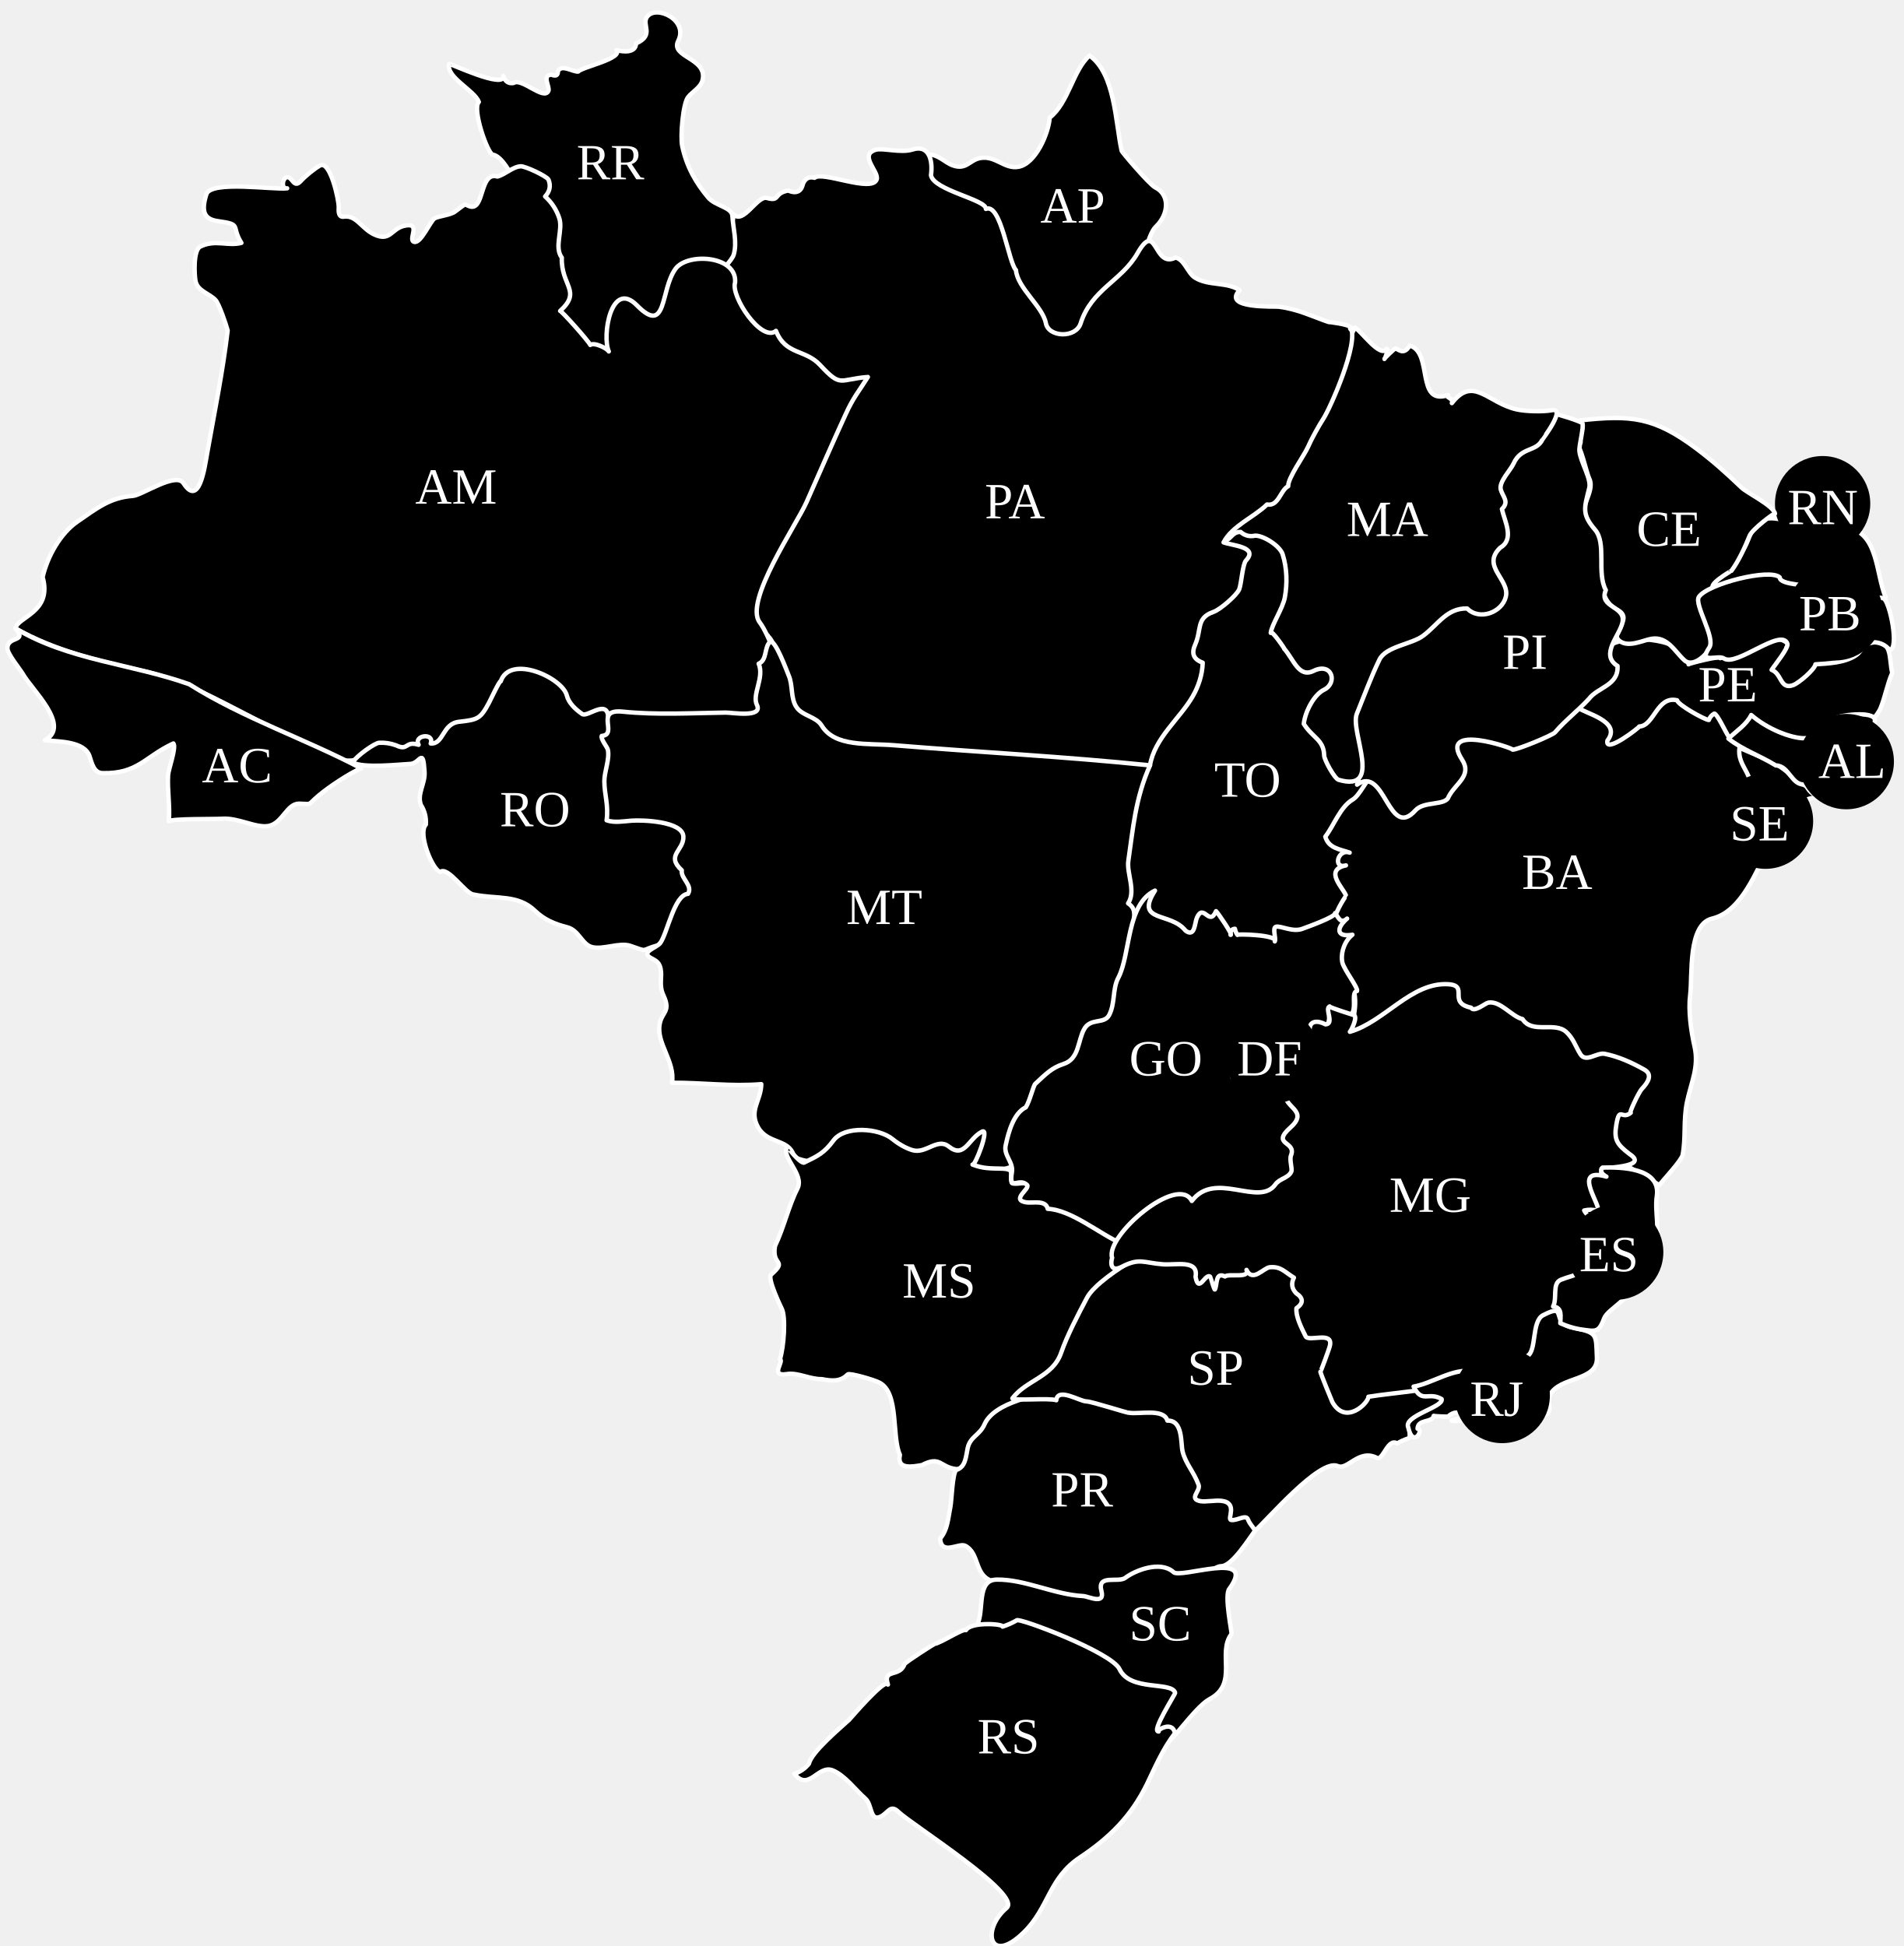
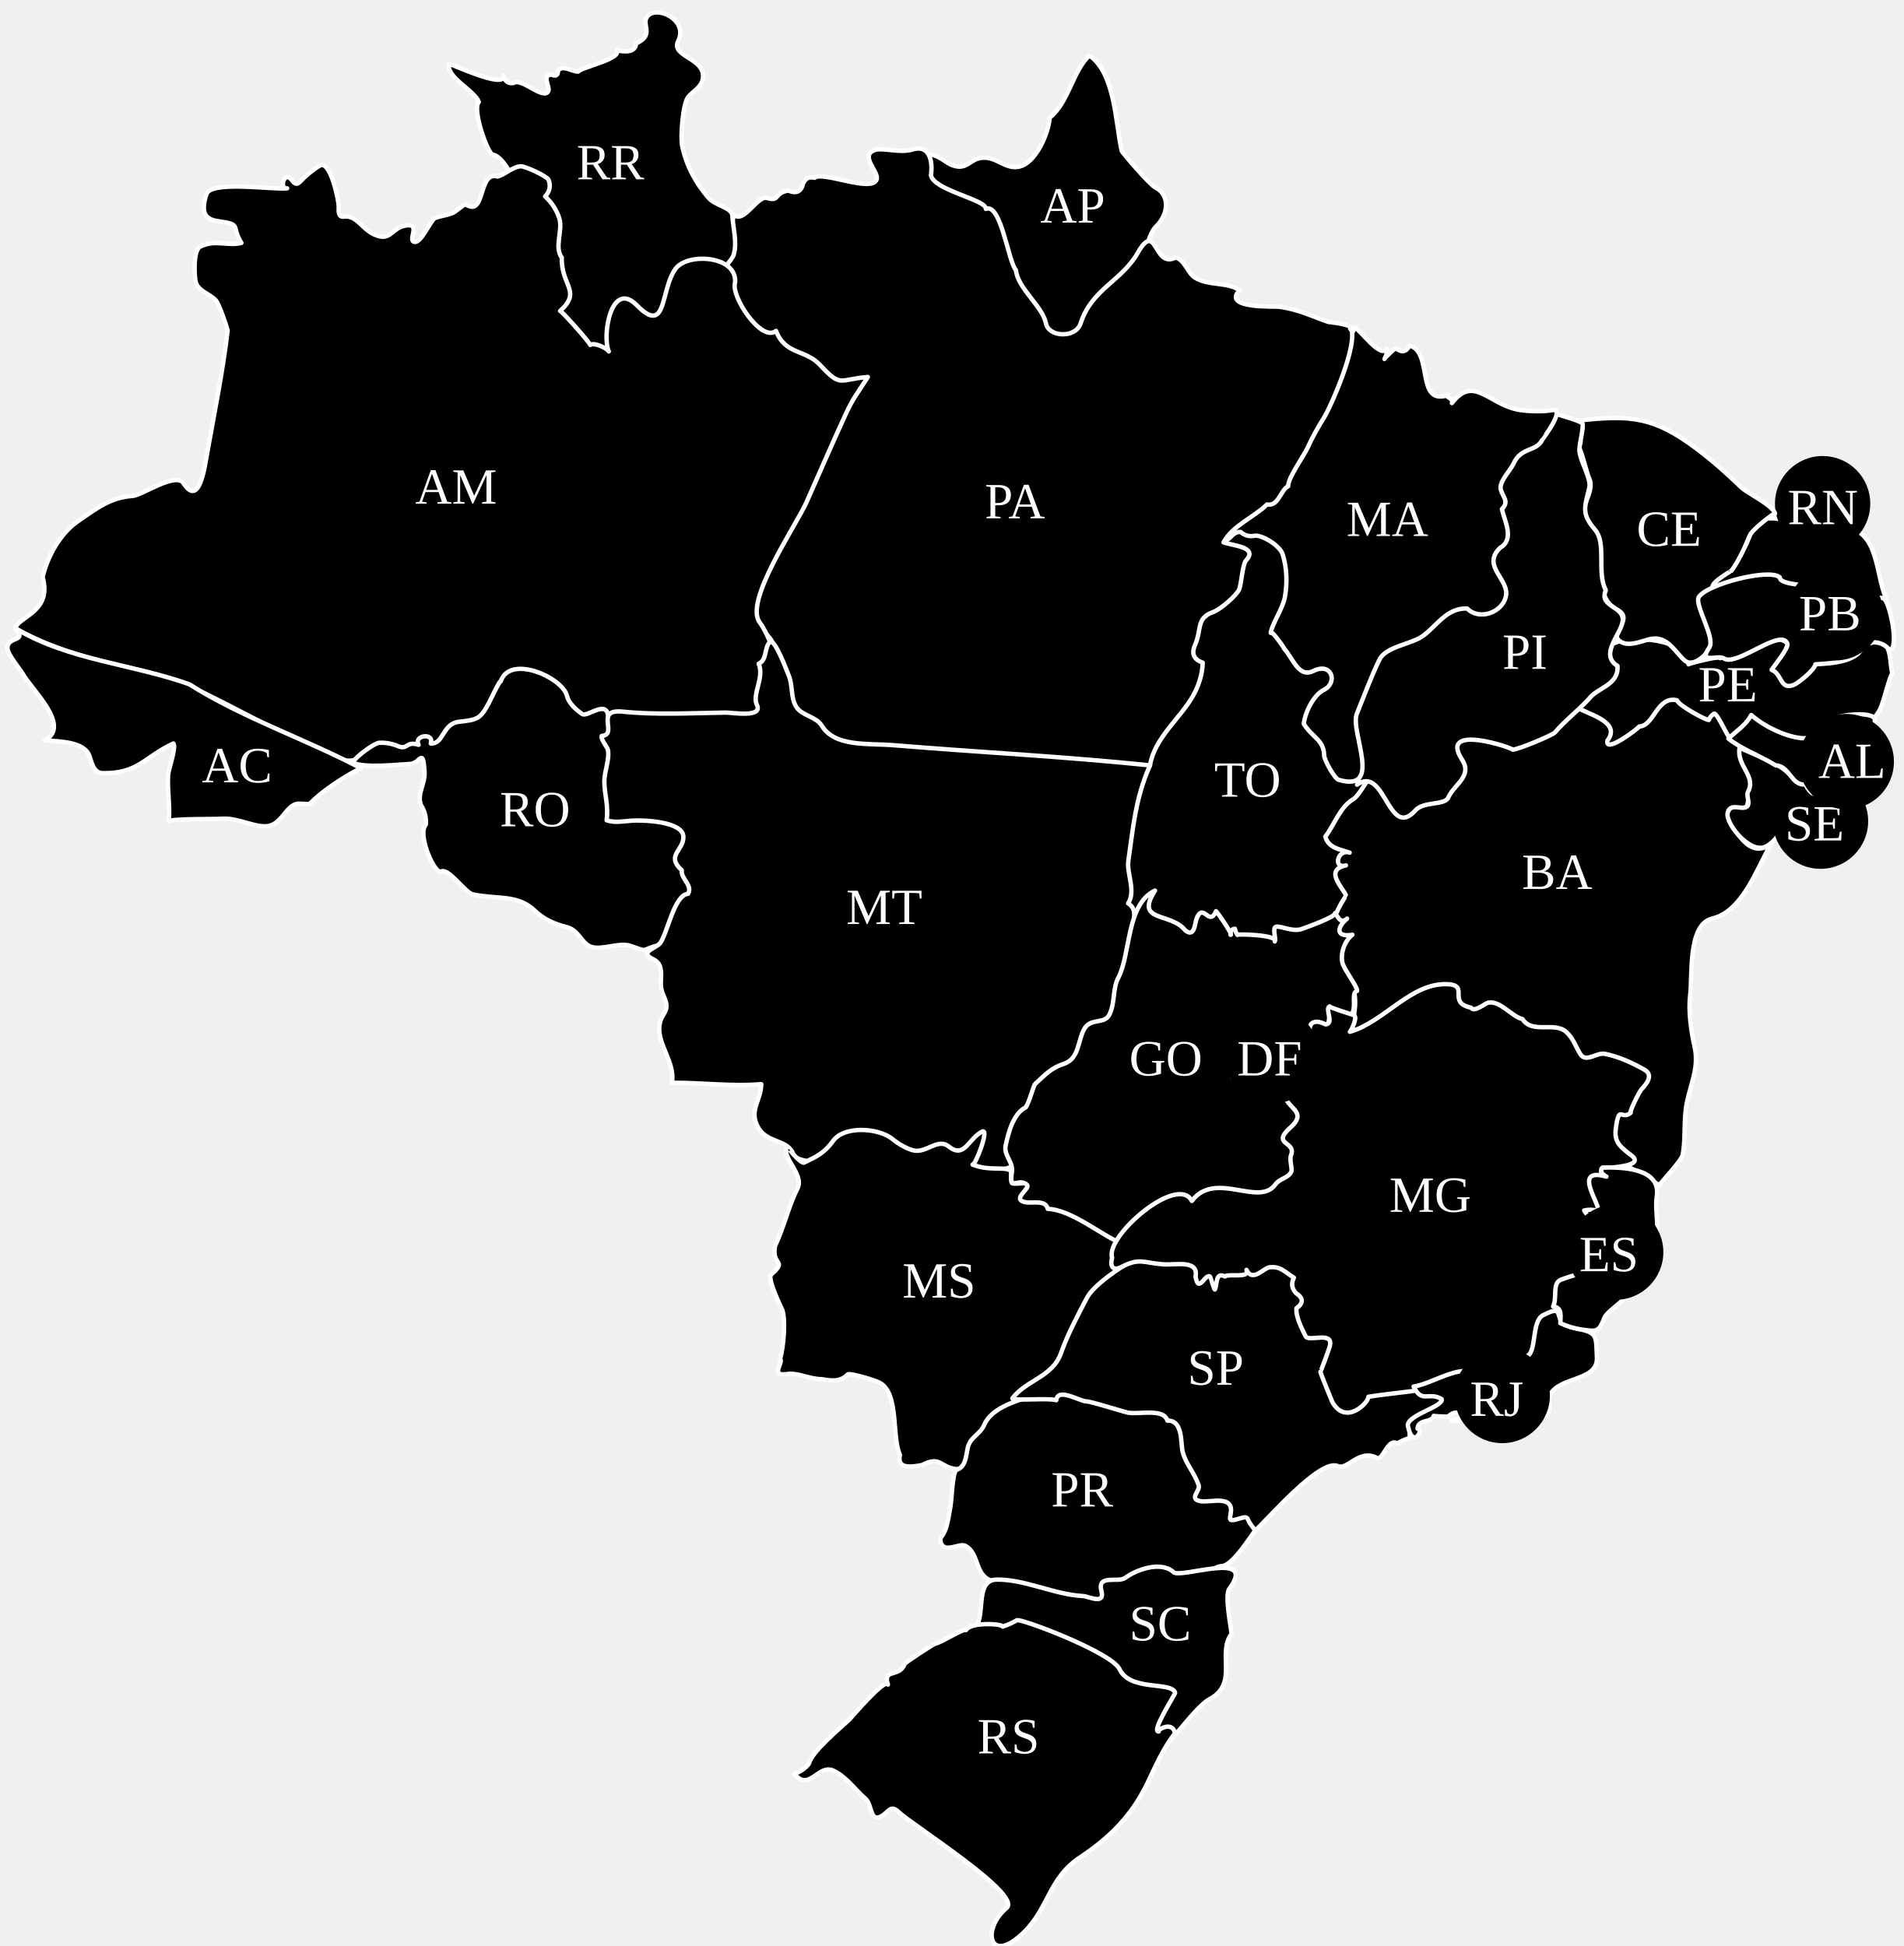
<svg xmlns="http://www.w3.org/2000/svg" xmlns:xlink="http://www.w3.org/1999/xlink" version="1.1" id="svg-map" x="0px" y="0px" viewBox="0 0 450 460" enable-background="new 0 0 450 460" xml:space="preserve">
  <g>
    <a xlink:href="#tocantins" class="estado" name="Tocantins" code="17">
      <path stroke="#FFFFFF" stroke-width="1.04" stroke-linecap="round" stroke-linejoin="round" d="M289.558,235.641         c16.104,0.575,44.973-31.647,44.835-45.259c-0.136-13.612-17.227-58.446-22.349-66.088c-5.122-7.628-37.905,2.506-37.905,2.506         S234.852,233.695,289.558,235.641z" />
      <text transform="matrix(1 0 0 1 287.0137 188.3208)" fill="#FFFFFF">TO</text>
    </a>
    <a xlink:href="#bahia" class="estado" name="Bahia" code="29">
      <path stroke="#FFFFFF" stroke-width="1.04" stroke-linecap="round" stroke-linejoin="round" d="M313.276,197.775         c2.084-2.739,3.506-7.012,6.464-8.764c1.641-0.973,3.232-4.684,4.271-5.163c2.304-1.014,12.161-25.143,20.706-22.513         c1.095,0.342,29.881,3.478,32.153,7.532c2.246-0.506,17.582-8.804,25.829-4.999c9.172,4.246,11.225,20.679,11.2,20.843         c0.107,0.328-0.823,5.765-0.985,5.929c-1.15,1-5.258-0.807-4.22,2.138c1.317,3.751,5.094,10.583,9.97,6.613         c-3.669,6.574-6.846,16.022-13.966,17.747c-5.808,1.411-4.605,13.421-5.178,18.037c-0.465,3.75,0.192,8.448,1.014,12.117         c1.148,4.959-0.821,8.6-1.808,13.42c-0.822,4.162-0.219,8.299-0.987,12.297c-0.271,1.286-4.407,5.723-5.559,7.148         c-1.616-1.426-63.952-37.248-73.1-36.265c1.149-3.738,2.438-9.559-0.741-12.723c-8.625-8.572-0.135-19.335-0.162-19.432         c-0.546-1.725-5.396-6.079-0.026-7.175c-3.175,0.959-1.944-4.027,0.875-3.012C316.726,200.733,314.044,200.527,313.276,197.775z" />
      <text transform="matrix(1 0 0 1 359.7324 210.1221)" fill="#FFFFFF">BA</text>
    </a>
    <a xlink:href="#sergipe" class="estado" name="Sergipe" code="28">
      <path stroke="#FFFFFF" stroke-width="1.04" stroke-linecap="round" stroke-linejoin="round" d="M408.561,191.735         c0.521-1.505,2.465-0.725,3.533-0.794c2.273-0.164,0.494-2.738,1.095-3.778c2.026-3.793-2.738-5.999-1.998-10.408         c4.024,1.931,9.448,3.397,12.408,6.89c1.343,1.533,5.504,2.656,5.832,4.847c-6.822,0.384-6.901,8.819-11.942,11.572         C413.545,202.212,407.055,193.721,408.561,191.735z" />
-       <path class="circle" d="M417.324,182.854c6.214,0,11.266,5.035,11.266,11.262c0,6.208-5.052,11.261-11.266,11.261         c-6.238,0-11.258-5.053-11.258-11.261C406.063,187.89,411.084,182.854,417.324,182.854z" />
-       <text transform="matrix(1 0 0 1 408.9121 198.6689)" fill="#FFFFFF">SE</text>
+       <path class="circle" transform="translate(13 0)" d="M417.324,182.854c6.214,0,11.266,5.035,11.266,11.262c0,6.208-5.052,11.261-11.266,11.261         c-6.238,0-11.258-5.053-11.258-11.261C406.063,187.89,411.084,182.854,417.324,182.854z" />
+       <text transform="translate(13 0) matrix(1 0 0 1 408.9121 198.6689)" fill="#FFFFFF">SE</text>
    </a>
    <a xlink:href="#pernambuco" class="estado" name="Pernambuco" code="26">
      <path stroke="#FFFFFF" stroke-width="1.04" stroke-linecap="round" stroke-linejoin="round" d="M373.011,167.238         c2.709-0.795,6.218-14.106,8.325-15.106c4.136-1.986,17.255-1.437,17.8,4.903c-0.437-0.068,8.189-2.273,7.479-1.466         c1.7-0.711,10.518-4.723,12.599-4.82c0.274-0.013,4.603,0.905,3.068,2.315c-0.464,0.439,4.219,3.698,10.789,3.45         c4.66-0.176,5.179-3.436,8.627-4.409c5.89-1.67,4.737,3.698,5.589,6.943c-1.182,2.684-1.646,5.586-2.74,8.285         c-1.533,3.792-9.804,9.791-13.39,12.119c-7.287,4.778-21.802-4.067-22.762-5.67c-0.602-0.985-2.55-5.121-3.178-5.107         c-0.629,0.356-1.04,0.861-1.287,1.519c-0.904-0.013-7.256-3.533-7.502-4.655c-4.769-1.151-5.425,6.108-8.957,6.19         c0.219,0.108-8.244,6.681-7.506,3.314C383.556,170.4,374.241,168.566,373.011,167.238z" />
      <text transform="matrix(1 0 0 1 401.3984 165.8003)" fill="#FFFFFF">PE</text>
    </a>
    <a xlink:href="#alagoas" class="estado" name="Alagoas" code="27">
      <path stroke="#FFFFFF" stroke-width="1.04" stroke-linecap="round" stroke-linejoin="round" d="M413.953,169.018         c3.78,3.313,9.424,5.505,12.547,5.491c3.229-0.013,5.009-3.328,7.421-4.794c1.177-0.712,10.297-1.93,9.174,1.042         c-1.807,4.848-7.122,8.585-10.024,12.789c-2.792,2-3.423,7.093-6.354,1.864c-3.259,0.424-3.722-4.424-6.957-4.477         c-3.668-2.261-7.998-3.769-11.201-6.342C410.615,172.646,412.751,171.359,413.953,169.018z" />
      <path class="circle" d="M436.423,168.763c6.236,0,11.258,5.054,11.258,11.278c0,6.207-5.02,11.259-11.258,11.259         c-6.241,0-11.263-5.052-11.263-11.259C425.16,173.816,430.182,168.763,436.423,168.763z" />
      <text transform="matrix(1 0 0 1 429.7891 183.895)" fill="#FFFFFF">AL</text>
    </a>
    <a xlink:href="#riograndedonorte" class="estado" name="Rio Grande do Norte" code="24">
      <path stroke="#FFFFFF" stroke-width="1.04" stroke-linecap="round" stroke-linejoin="round" d="M404.698,138.795         c2.383-4.027,6.574-6.123,8.49-11.149c1.973-5.107,3.834-5.818,8.764-4.642c5.041,1.207,9.339,0.837,14.57,1.671         c7.534,1.193,6.848,10.968,9.206,16.516c-1.919,1.096-13.972,0.521-15.064-1.657c-1.041-2.067-2.904,7.107-5.094,7.3         c1.532-5.847-12.654,1.78-5.424-8.683c2.545-3.67-6.302-0.808-6.711,0.725C410.121,144.013,407.217,139.151,404.698,138.795z" />
      <path class="circle" d="M430.827,107.798c6.241,0,11.261,5.039,11.261,11.261c0,6.224-5.02,11.261-11.261,11.261         c-6.209,0-11.26-5.037-11.26-11.261C419.567,112.837,424.618,107.798,430.827,107.798z" />
      <text transform="matrix(1 0 0 1 422.541 123.9009)" fill="#FFFFFF">RN</text>
    </a>
    <a xlink:href="#ceara" class="estado" name="Ceará" code="23">
      <path stroke="#FFFFFF" stroke-width="1.04" stroke-linecap="round" stroke-linejoin="round" d="M372.379,104.409         c0.437-1.368,2.961-3.627,1.043-5.025c12.106-1.328,17.581-0.849,27.66,6.723c4.026,3.054,6.822,5.574,10.571,9.147         c1.317,1.273,7.614,4.313,7.914,6.164c-0.054-0.316-5.396,3.696-5.997,5.217c-1.066,2.684-2.659,6.093-4.3,8.298         c0.025-0.055-6.903,3.957-3.532,4.217c-4.41,3.821-1.015,8.135-0.797,11.517c0.196,2.767-4.38,7.587-6.765,5.422         c-2.244-1.999-3.998-5.711-7.779-5.094c-1.998,0.329-5.476,2.189-7.612,0.479c-2.52-2.054,3.669-5.162-0.545-7.354         c-6.987-3.615-1.264-15.393-6.684-20.239c-3.504-3.136,1.753-7.313,0.109-10.749C374.952,111.68,373.694,105.244,372.379,104.409         C373.035,102.314,374.815,105.971,372.379,104.409z" />
      <text transform="matrix(1 0 0 1 386.8379 129.0347)" fill="#FFFFFF">CE</text>
    </a>
    <a xlink:href="#piaui" class="estado" name="Piauí" code="22">
      <path stroke="#FFFFFF" stroke-width="1.04" stroke-linecap="round" stroke-linejoin="round" d="M320.781,185.478         c2.465-5.149-7.505-20.801-7.505-20.801s47.354-65.868,54.285-66.841c0.299-0.042,6.243,1.768,6.463,2.219         c0.438,0.863-0.821,5.244-0.685,6.587c0.275,2.629,2.879,6.587,2.328,8.684c-1.15,4.736-1.863,6.134,1.369,9.901         c2.794,3.245,0.325,10.16,2.544,14.269c-1.778,4.23,4.768,3.656,3.943,7.613c-0.655,3.163-5.424,7.655-1.176,10.312         c0.274,4.642-4.685,4.983-6.79,7.818c-2.631,2.835-5.535,5.013-7.999,7.888c-0.55,0.671-8.821,4.096-9.998,4.082         c0.302-0.301-17.665-6.449-11.967,2.354c2.463,3.808-1.505,5.56-3.177,8.778c-0.633,2.164-5.836,0.958-7.836,3.205         C328.176,198.748,327.409,180.727,320.781,185.478z" />
      <text transform="matrix(1 0 0 1 355.127 158.1045)" fill="#FFFFFF">PI</text>
    </a>
    <a xlink:href="#maranhao" class="estado" name="Maranhão" code="21">
      <path stroke="#FFFFFF" stroke-width="1.04" stroke-linecap="round" stroke-linejoin="round" d="M288.845,127.827         c4.108-2.726,31.195-48.985,31.386-50.395c1.235,0.397,6.084,7.435,7.562,5.025c0.493,0.013-0.328,2.15-0.547,2.396         c-0.054-0.135,2.189-2.286,2.52-2.436c0.521-0.233,1.948,1.903,3.451-0.726c5.642,1.575,1.314,14.31,9.121,11.694         c-1.147,0.384,1.452,0.74,0.848,1.905c5.095-6.587,8.488-0.027,15.337,1.491c2.025,0.466,6.243,0.575,8.162,0.207         c3.808-0.823-2.082,6.847-2.082,6.887c-1.369,2.986-5.041,1.713-6.818,5.683c-0.684,1.549-3.506,4.327-3.042,6.148         c0.494,1.781,2.081,2.863,0.274,4.629c0.603,2.793,3.066,7.109-0.385,9.12c-4.601,4.383,2.304,7.52,1.316,11.598         c-0.9,3.726-6.244,5.725-9.147,2.78c-4.847-0.11-6.872,3.821-10.406,6.45c-2.74,2.041-8.793,2.493-10.327,5.642         c-1.918,3.929-3.699,8.763-5.341,12.79c-1.699,4.204,6.383,18.762-4.328,15.611c-0.932-0.273-3.396-4.725-3.396-5.738         c-0.081-3.739-2.738-4.176-4.821-7.477c0.356-3.025,2.466-6.929,4.766-8.052c3.342-1.63,1.919-6.629-2.466-4.465         c-3.505,1.726-4.709-2.794-6.958-5.287c0.548,0.59-3.064-4.696-3.146-3.697c0.19-1.89,2.876-5.833,3.341-8.448         c0.575-3.259,0.52-6.764-0.521-10.105c-0.63-2.068-4.656-4.521-6.518-4.437c-1.289,0.287-2.443,0-3.427-0.878         C290.983,125.675,290.983,128.044,288.845,127.827z" />
      <text transform="matrix(1 0 0 1 318.2754 126.7036)" fill="#FFFFFF">MA</text>
    </a>
    <a xlink:href="#amapa" class="estado" name="Amapá" code="16">
      <path stroke="#FFFFFF" stroke-width="1.04" stroke-linecap="round" stroke-linejoin="round" d="M225.198,39.089         c3.274,1.165,3.985-1.315,6.572-1.74c3.616-0.603,5.683,2.725,9.037,2.067c4.055-0.78,7.093-8.025,7.314-11.598         c4.492-3.534,5.503-11.258,9.42-14.68c6.055,4.258,6.11,15.788,7.589,22.485c-0.164,0.083,6.57,7.998,7.944,8.682         c3.396,1.657,3.366,6.203,0.078,9.34c-3.777,3.587-7.449,34.275-7.449,34.275h-46.489c0,0,0.932-50.366,0-51.449         C221.814,36.458,223.334,38.417,225.198,39.089z" />
      <text transform="matrix(1 0 0 1 245.9023 52.6099)" fill="#FFFFFF">AP</text>
    </a>
    <a xlink:href="#para" class="estado" name="Pará" code="15">
      <path stroke="#FFFFFF" stroke-width="1.04" stroke-linecap="round" stroke-linejoin="round" d="M173.378,50.619         c2.259,2.63,5.629-4.478,7.901-3.82c3.19,0.918,1.478-1.108,5.026-1.752c1.931,0.806,3.096,0.273,3.519-1.631         c0.535-1.26,1.453-1.726,2.725-1.384c1.768-1.684,13.558,3.603,14.68,0.384c0.629-1.821-4.287-5.709-0.302-6.997         c1.643-0.533,6.012,0.808,8.75-0.068c3.986-1.288,4.876,2.684,4.382,6.066c0.631,3.587,13.145,5.766,12.982,7.97         c3.589-1.518,5.354,12.763,7.105,14.447c0.357,4.26,6.304,8.585,7.07,12.544c0.628,3.396,7.065,3.616,8.213,0.095         c2.578-8.133,9.696-10.022,13.475-16.651c4.603-8.038,3.725,3.752,8.955,1.067c2.11,0.411,2.876,3.629,4.574,4.724         c3.18,2.027,7.779,0.974,10.572,3.013c-4.192,4.382,8.188,3.752,9.231,3.875c4.682,0.575,8.104,2.383,11.855,3.629         c-0.164-0.069,4.792,0.52,5.178,1.245c2.026,3.767-4.904,19.214-6.382,21.486c-1.121,1.713-2.932,4.985-3.727,6.834         c-0.902,2.026-4.764,7.313-4.655,9.229c-1.888,0.972-2.248,4.835-5.012,4.328c-3.096,3.026-8.187,4.999-10.27,8.956         c2.057,0.781,8.325,1.041,5.311,4.272c-0.821,0.877-1.094,5.533-1.615,6.833c-0.575,1.384-4.464,4.779-6.108,5.34         c-4.107,1.426-2.736,4.135-4.271,7.655c-0.933,2.054-0.546,3.491,1.756,4.339c-0.083,2.835-0.988,5.575-2.385,7.998         c-3.041,5.245-9.009,9.818-10.079,16.27c-3.261,3.408-87.066-1.22-87.464-2.644c-1.423-5.012,1.508-24.006-2.808-27.88         c-0.19-2.082-29.893-6.299-30.714-8.081C150.016,140.479,173.173,58.561,173.378,50.619z M319.139,77.664         C319.302,76.912,319.74,78.76,319.139,77.664z" />
      <text transform="matrix(1 0 0 1 232.7725 122.5137)" fill="#FFFFFF">PA</text>
    </a>
    <a xlink:href="#roraima" class="estado" name="Roraima" code="14">
      <path stroke="#FFFFFF" stroke-width="1.04" stroke-linecap="round" stroke-linejoin="round" d="M113.18,24.107         c-0.972-2.753-7.861-5.889-6.999-8.984c0.068-0.232,13.229,6.053,12.79,2.808c0.398,1.329,1.219,1.889,2.439,1.685         c1.889-1.301,7.148,4.204,8.216,1.889c0.438-0.959-1.657-3.753,0.74-3.848c1.026,0.438,1.534,0.164,1.52-0.822         c0.835-1.752,3.575,0.219,4.793,0.083c0.767-1.056,10.625-3.026,9.037-5.094c1.37,0.438,4.574,0.808,4.63-1.547         c4.546-2.054,1.15-4.409,2.644-6.354c2.177-2.82,9.791,0.809,7.327,5.738c-1.972,3.93,7.121,4.027,5.724,9.366         c-0.452,1.686-2.479,2.724-3.423,3.971c-1.179,1.546-1.836,9.243-1.356,11.53c1.041,4.889,3.231,8.695,6.134,12.16         c1.712,2.027,5.614,2.261,5.724,4.369c0.164,2.945,1.165,6.177,0.329,9.092c-1.547,5.424-36.618,30.471-36.618,30.471         s-12.517-52.736-20.335-54.063C115.261,36.417,111.523,25.682,113.18,24.107z" />
      <text transform="matrix(1 0 0 1 136.2939 42.3862)" fill="#FFFFFF">RR</text>
    </a>
    <a xlink:href="#amazonas" class="estado" name="Amazonas" code="13">
      <path stroke="#FFFFFF" stroke-width="1.04" stroke-linecap="round" stroke-linejoin="round" d="M10.078,136.412         c1.15-4.972,4.258-10.394,8.215-13.105c4.41-3.027,7.656-5.71,13.105-6.082c2.165-0.149,10.216-5.75,11.983-2.984         c3.711,5.765,4.998-3.739,5.574-7.025c1.726-9.667,3.697-19.322,4.86-29.086c-0.342-1.356-2.013-6.231-2.833-7.163         c-1.453-1.616-4.287-2.122-4.768-4.544c-0.272-1.452-0.574-7.258,1.109-8.121c3.494-1.768,6.547-0.042,9.737-0.89         c-2.561-4.053,0.302-4.327-5.532-5.135c-3.438-0.466-3.971-2.466-2.738-6.368c1.053-3.3,15.898-1,19.088-1.396         c-1.534,0.178-1.11-2.479-0.042-2.616c1.274-0.165,1.576,2.684,3.165,0.998c1.286-1.395,3.189-2.915,4.6-3.751         c2.438-1.45,4.533,8.217,4.465,9.833c-0.041,0.78-0.137,2.438,1.177,2.246c3.012-0.466,4.219,2.849,7.273,4.231         c3.778,1.713,3.929-1.355,7.023-2.068c4.301-0.985,0.711,3.396,2.383,3.793c1.589,0.385,3.806-4.969,4.821-5.572         c0.93-0.533,3.725-0.753,4.846-1.602c3.013-2.245,1.933-1.686,3.492-1.206c3.478,1.041,2.233-8.367,6.491-7.066         c1.822-0.466,3.643-2.34,5.533-2.423c1.041-0.043,6.066,2.287,6.544,3.147c0.589,1.465,0.316,2.795-0.793,3.986         c1.575,1.425,2.698,3.149,3.355,5.162c0.904,2.862-1.286,6.807,0.588,9.299c-0.22,6.655,4.808,7.887-0.396,12.597         c0.192-0.178,6.711,7.067,7.121,8.039c0.971-0.711,4.066,0.849,4.381,1.535c-1.658-3.629,0.547-17.09,6.628-10.915         c7.203,7.327,5.491-3.615,9.148-8.627c2.834-3.875,14.597-3.136,14.077,3.246c-1.082,3.273,6.271,14.256,9.667,11.436         c2.26,5.737,6.889,4.285,10.407,8.051c5.094,5.464,4.37,3.396,11.313,2.848c-2.259,3.602-3.425,4.808-5.272,8.86         c-3.149,6.862-6.15,13.776-9.204,20.678c-2.437,5.505-14.843,23.471-11.105,28.442c4.806,6.395,9.339,30.183,11.324,29.934         c-6.162-0.26-48.079-10.625-51.652-8.105c-1.453,1.013-53.626,10.503-55.9,10.819c-6.369,0.875-18.09-7.272-23.719-10.136         c-8.601-4.381-16.61-8.981-26.088-11.05c-10.282-2.259-20.635-4.793-29.878-10.011C4.121,145.766,12.433,144.779,10.078,136.412z" />
      <text transform="matrix(1 0 0 1 98.1406 119.0591)" fill="#FFFFFF">AM</text>
    </a>
    <a xlink:href="#acre" class="estado" name="Acre" code="12">
      <path stroke="#FFFFFF" stroke-width="1.04" stroke-linecap="round" stroke-linejoin="round" d="M3.656,148.545         c12.557,7.544,27.524,8.367,41.082,13.2c12.802,8.065,27.278,12.845,40.616,19.872c-2.834,1.205-7.587,4.382-9.983,6.395         c-2.93,2.45-1.3,2.04-4.628,1.957c-2.93-0.069-3.957,4.615-7.203,5.259c-2.999,0.603-7.161-1.958-10.995-1.697         c-1.905,0.136-11.969-0.056-12.64,0.603c0.313-3.642-0.385-7.299-0.165-10.941c0.096-1.439,1.998-6.533,1.245-7.451         c-6.82,3.149-8.339,7.19-16.733,7.013c-2.136-0.042-2.562-2.492-3.081-4.001c-1.247-3.572-7.218-3.422-10.559-3.778         c6.299-3.41-3.107-11.9-5.216-15.679c-0.52-0.918-3.588-4.655-3.629-5.957C1.642,150.174,6.612,151.968,3.656,148.545z" />
      <text transform="matrix(1 0 0 1 47.7017 184.9355)" fill="#FFFFFF">AC</text>
    </a>
    <a xlink:href="#rondonia" class="estado" name="Rondônia" code="11">
      <path stroke="#FFFFFF" stroke-width="1.04" stroke-linecap="round" stroke-linejoin="round" d="M83.34,180.232         c0.931-1.574,5.341-4.668,6.312-4.656c1.355-0.067,2.671,0.138,3.958,0.603c3.012,1.44,2.039-1.135,5.341-0.123         c-1.274-2.287,3.793-2.943,2.86-0.315c3.068,0.247,2.725-4.683,6.668-5.12c4.438-0.508,5.054-0.646,7.122-4.534         c0.135-0.246,2.628-5.519,2.752-5.025c2.191-6.491,14.585-0.878,15.638,3.355c0.397,1.615,1.834,3.137,3.642,4.369         c1.246,0.862,6.327-3.999,6.134,1.314c-0.78,1.274,26.663,7.656,30.005,19.282c3.82,13.338-16.421,32.167-18.173,34.043         c-4.464,1.191-2.039,1.726-6.6,0.15c-2.574-0.875-6.422,0.986-9.08,0.289c-2.409-0.645-3.041-3.957-5.86-4.683         c-3.055-0.78-5.423-1.795-7.654-3.93c-4.041-3.876-8.983-2.645-14.475-3.808c-1.835-0.083-6.053-6.779-7.874-5.327         c-1.821-0.438-5.381-9.094-3.397-11.204c0.124-1.67-0.26-3.204-1.163-4.627c-0.986-2.644,1.041-5.026,0.863-7.806         c-0.384-6.081-1.028-1.986-3.382-1.903C94.336,180.686,85.957,181.671,83.34,180.232z" />
      <text transform="matrix(1 0 0 1 118.1299 195.3193)" fill="#FFFFFF">RO</text>
    </a>
    <a xlink:href="#matogrosso" class="estado" name="Mato Grosso" code="51">
      <path stroke="#FFFFFF" stroke-width="1.04" stroke-linecap="round" stroke-linejoin="round" d="M142.237,173.962         c4-0.316-1.888-6.452,5-5.738c7.914,0.808,16.295,0.328,24.279,0.218c1.629-0.013,8.902,1.288,7.395-1.833         c-1.192-2.453,1.821-6.425,0.425-9.725c2.027-0.864,1.289-3.807,2.629-5.107c1.151-1.123,4.176,7.244,4.436,7.819         c1.097,2.451,0.398,5.478,1.932,7.654c1.41,1.987,4.574,2.136,5.889,4.259c3.136,5.136,10.845,4.137,17.13,4.657         c20.159,1.656,40.356,2.669,60.486,4.752c-3.48,7.763-3.999,14.912-5.122,22.552c-0.437,2.972,1.863,7.163-0.056,10.065         c1.945,1.287,1.346,2.753,1.424,4.409c1.151,25.129-20.429,60.186-33.548,58.569c-10.914-1.369-45.3,0.058-46.928-3.396         c-1.165-3.944-6.136-2.658-8.395-6.603c-2.301-4.051,0.684-6.299,0.737-10.242c-6.997,0.603-14.09-0.384-21.102-0.324         c0.793-5.016-3.725-9.288-2.929-13.809c0.519-3.025,2.726-2.916,0.932-6.79c-1.206-2.589-0.261-4.247-0.699-6.382         c-0.289-1.385-1.042-1.876-2.124-2.424c-2.931-1.493,1.246-2.48,2.056-3.644c1.726-2.465,3.299-11.394,6.545-11.612         c1.219-1.999-1.781-3.643-1.465-5.56c-3.902-3.588,0.506-4.643,0.369-7.984c-0.151-3.627-9.654-3.944-12.256-3.751         c-1.821,0.137-4.109,0.562-5.888-0.094c0.493-3.521-0.521-6.054-0.535-9.217c-0.014-2.286,1.288-5.177,0.835-7.45         C143.581,176.618,141.937,174.714,142.237,173.962z" />
      <text transform="matrix(1 0 0 1 200.0244 218.4175)" fill="#FFFFFF">MT</text>
    </a>
    <a xlink:href="#mattogrossodosul" class="estado" name="Mato Grosso do Sul" code="50">
      <path stroke="#FFFFFF" stroke-width="1.04" stroke-linecap="round" stroke-linejoin="round" d="M183.198,294.536         c2.136-4.464,3.177-9.394,5.312-13.61c1.712-3.344-4.067-7.587-2.423-9.807c0.027-0.026,2.738,3.641,3.917,3.725         c3.204-1.534,4.807-2.272,6.984-5.228c2.615-3.59,10.832-3.014,14.051-0.305c1.259,1.041,3.068,2.107,4.668,2.574         c3.163,0.934,5.889-3.013,8.559-0.873c3.724,2.982,4.626-1.862,7.86-3.509c1.945-1.012-1.768,8.465-2.244,7.781         c2.463,0.959,4.285,0.901,6.82,0.959c3.504,0.081,1.805,1.205,2.436,3.339c0.466,1.564,28.948-5.997,29.416,0.578         c0.302,3.837-0.987,61.813-0.987,61.813s-39.532,5.533-41.602,5.286c-3.889-0.492-3.587-3.231-8.063-0.933         c-2.028,0.329-6.012,1.205-5.177-2.409c-2.013-4.354-0.111-14.625-4.849-17.088c-1.206-0.659-7.092-2.36-7.504-1.945         c-1.699,1.777-3.739,1.562-6.121,1.121c-2.904,0.027-5.629-1.614-8.243-1.203c-4.178,0.656-0.603-2.986-1.645-3.535         c0.932-2.847,1.411-9.912,0.453-11.856c-0.165-0.331-3.52-7.232-2.547-8.108C186.306,297.688,182.334,299.415,183.198,294.536z" />
      <text transform="matrix(1 0 0 1 213.2939 306.7236)" fill="#FFFFFF">MS</text>
    </a>
    <a xlink:href="#goias" class="estado" name="Goiás" code="52">
      <path stroke="#FFFFFF" stroke-width="1.04" stroke-linecap="round" stroke-linejoin="round" d="M237.768,270.519         c0.628-2.904,1.835-7.396,4.709-8.766c1.015-1.644,1.754-5.147,2.275-5.586c2.408-2.247,3.889-3.783,6.63-4.656         c3.723-1.205,3.338-5.342,4.846-8.165c1.504-2.845,4.736-1.15,5.942-3.382c1.479-2.834,0.741-6.161,2.189-8.874         c2.902-5.531,1.862-17.363,8.656-20.567c-4.878,7.641,3.698,4.971,7.201,9.449c2.273,1.738,2.164-1.822,2.71-3.055         c1.618-3.533,2.878,2.247,4.52-1.533c0.413,0.37,4.136,5.765,3.427,5.601c-0.029-0.931,0.326-1.408,1.037-1.438         c0.108,0.534,0.274,1.013,0.602,1.452c-0.602-0.261,9.697-0.095,8.82,1.534c0.36-0.657-0.602-3.11,0.221-3.438         c1.039-0.411,3.971,1.368,6.351,0.438c1.045-0.397,7.889-2.807,7.671-3.683c0.767,0.905,1.262,2.67,2.85,1.286         c-2.632,2.274-2.576,4.466,1.258,3.821c-1.861,1.438-2.846,4.341-2.382,6.547c0.357,1.643,3.752,5.973,3.478,6.751         c-1.78,0.315,0.602,5.438-2.325,6.078c-3.181,0.701-3.973-5.53-4.3,0.688c-0.164,1.48-1.097,1.67-2.768,0.576         c-3.288,0.327-0.549,2.19-1.121,3.888c-0.988,2.902,2.792,6.437-2.411,6.764c-3.586,0.219-2.682,1.341-2.682-2.739         c-0.028-4.573-12.054-3.643-10.218,0.521c-4.901,6.355,12.05-0.326,9.668,6.355c-1.313,3.752,15.83,28.211,10.406,25.416         c-1.944-0.986-50.804,10.271-49.982,12.105c-5.012-2.136-11.804-7.941-17.391-8.162c-0.438-2.189-3.618-1.284-5.095-1.533         c-3.724-0.604,1.04-3.231,0.22-4.109c-1.89-1.916-4.382,1.756-3.588-3.012C239.602,274.627,237.055,273.038,237.768,270.519z" />
      <text transform="matrix(1 0 0 1 266.9111 254.2139)" fill="#FFFFFF">GO</text>
    </a>
    <a xlink:href="#parana" class="estado" name="Paraná" code="41">
      <path stroke="#FFFFFF" stroke-width="1.04" stroke-linecap="round" stroke-linejoin="round" d="M222.225,363.694         c1.807-2.138,1.889-4.881,2.424-7.479c0.301-1.453,0.465-7.86,1.369-8.736c2.3-0.684,2.3-3.315,2.726-5.204         c0.616-2.738,2.821-2.958,3.984-5.616c4.369-9.91,38.947-9.529,46.476-9.227c4.658,0.193,15.775,34.563,17.916,33.794         c-1.728,2.19-5.754,8.929-8.41,8.984c-4.054,0.057-14.215,14.68-14.215,14.68s-37.329-12.05-40.287-11.285         c-3.875-1.449-2.698-6.491-6.054-8.216C226.663,364.623,222.498,367.8,222.225,363.694z" />
      <text transform="matrix(1 0 0 1 248.4453 356.1045)" fill="#FFFFFF">PR</text>
    </a>
    <a xlink:href="#santacatarina" class="estado" name="Santa Catarina" code="42">
      <path stroke="#FFFFFF" stroke-width="1.04" stroke-linecap="round" stroke-linejoin="round" d="M231.029,383.959         c1.669-3.338-0.284-10.516,4.573-10.569c6.631-0.109,13.639,3.559,20.402,3.888c1.317,0.055,5.231,2.163,4.357-1.15         c-1.095-4.164,3.945-1.863,5.67-3.179c2.274-1.724,8.187-4.106,11.311-1.367c1.423,1.809,20.05-5.395,13.284,3.946         c-1.368,1.395,0.713,10.789,0.466,10.734c-3.449,4.438,1.726,11.666-5.096,15.334c-2.901,1.536-7.284,7.779-9.64,9.995         C276.085,411.866,233.534,382.918,231.029,383.959z" />
      <text transform="matrix(1 0 0 1 266.9111 387.7646)" fill="#FFFFFF">SC</text>
    </a>
    <a xlink:href="#riograndedosul" class="estado" name="Rio Grande do Sul" code="43">
      <path stroke="#FFFFFF" stroke-width="1.04" stroke-linecap="round" stroke-linejoin="round" d="M191.236,416.881         c0.52-2.684,7.38-8.409,9.477-10.351c0.37-0.359,8.599-10.08,9.174-8.329c-1.301-3.89,2.781-1.589,3.917-4.819         c0.26-0.521,7.04-4.821,7.109-4.795c1.436-0.191,6.721-3.695,7.421-3.257c1.204-2.028,8.927-1.479,8.653-0.824         c1.165-0.38,2.284-0.877,3.326-1.479c0.221-0.821,22.459,7.533,24.319,11.531c2.523,5.34,12.217,2.822,13.15,5.563         c0.106,0.275-5.809,9.339-3.89,9.173c-0.985,0.08,3.204-2.875,3.834,0.409c-2.793,3.619-4.6,7.834-6.571,11.944         c-3.696,7.614-8.872,12.765-15.886,17.42c-7.394,4.902-7.339,11.941-13.257,17.693c-8.091,7.942-10.159-0.574-4.08-5.752         c3.806-3.231-22.527-19.746-25.578-22.732c-1.918-1.862-2.384,0.274-4.219,1.15c-2.547,1.205-1.917-2.822-3.588-4.273         c-2.3-1.999-4.793-5.479-7.737-6.68c-3.478-1.367-5.615,5.145-9.052,0.821C189.168,418.854,190.332,418.032,191.236,416.881z" />
      <text transform="matrix(1 0 0 1 231.0313 414.4658)" fill="#FFFFFF">RS</text>
    </a>
    <a xlink:href="#saopaulo" class="estado" name="São Paulo" code="35">
      <path stroke="#FFFFFF" stroke-width="1.04" stroke-linecap="round" stroke-linejoin="round" d="M239.3,330.554         c3.26-4.356,9.56-5.039,11.531-10.792c1.369-3.942,3.889-8.818,6.135-13.036c1.561-2.957,7.749-7.121,10.517-8.65         c0.383-0.196,32.974-6.138,42.234-1.701c20.265,9.724,26.017,33.879,27.854,33.304c4.408-1.425,5.34,3.778,2.106,4.49         c-1.754,0.413-6.519,1.479-6.49,3.399c0.027,3.448,0.521,1.615-2.931,3.639c-2.189-1.42-3.34,4.111-4.763,3.426         c-4.271-2.244-6.958,2.96-9.258,1.918c-4.271-1.918-16.98,13.092-19.638,15.336c0.245-0.218-1.148-1.479-1.587-2.685         c-0.466-1.369-2.658,0.385-4.025,0.082c-0.986-0.192,1.751-4.079-2.303-4.52c-1.369-0.164-3.753,0.303-4.929,0.084         c-2.903-0.547,0.108-2.41-0.439-3.862c-1.067-2.986-3.013-4.931-3.751-7.779c-0.52-1.945,0.165-7.531-3.615-7.395         c-0.848-2.956-6.628-1.451-9.066-1.862c-0.162,0.163-8.846-2.684-10.079-2.684c-1.616-0.029-6.791-3.396-7.121-0.274         C247.982,330.386,239.876,331.21,239.3,330.554z" />
      <text transform="matrix(1 0 0 1 280.6816 327.3193)" fill="#FFFFFF">SP</text>
    </a>
    <a xlink:href="#minasgerais" class="estado" name="Minas Gerais" code="31">
      <path stroke="#FFFFFF" stroke-width="1.04" stroke-linecap="round" stroke-linejoin="round" d="M262.881,297.305         c-1.696-5.094,15.531-19.882,18.844-13.421c5.531-7.367,15.886,1.588,19.773-3.944c0.988-1.367,3.015-1.453,3.725-2.957         c0.326-0.711-0.493-2.793-0.056-3.888c1.369-3.398-4.873-2.355-0.109-6.603c4.547-4.053-1.917-4.739-1.204-8.186         c0.957-4.604,1.807-4.713,5.613-6.027c1.943-0.688,0.906-8.272,0.083-8.52c-0.108-2.699,1.974-2.546,3.782-1.617         c2.188-0.135-0.276-3.695,0.957-4.243c-0.357,0.151,5.559,1.999,5.724,2.055c0.986,0.358-0.52,3.534-0.931,3.943         c8.217-2.355,14.514-11.789,23.279-11.242c4.983,0.316-0.327,4.339,5.367,5.544c0.684,1.234,3.34-1.054,4.054-1.189         c2.876-0.536,5.53,3.284,8.106,3.886c2.301,3.578,7.503,0.537,10.298,3.001c1.755,1.589,2.188,3.397,3.396,5.313         c1.314,2.052,3.86-0.465,5.726-0.109c3.257,0.656,6.326,2.026,9.338,3.723c2.19,1.205,0.768,3.179-0.548,4.573         c-0.765,0.796-3.259,6.165-2.627,5.643c-2.138,1.781-2.628-1.669-3.397,2.764c-0.628,3.674,0.164,4.714,3.149,7.015         c4.901,3.229-6.765,3.12-6.71,3.504c0.22,0.601-2.846,41.96-3.835,42.179c-6.737,1.562-14.513,5.311-21.744,7.012         c-12.736,2.985-24.295,3.778-29.471,4.656c0,1.452-5.367,6.872-8.518,1.259c0,0-3.041-7.285-2.821-7.229         c0.105-0.027,2.138-5.506,2.244-6.137c0.768-3.504-5.042-0.765-5.749-2.188c-0.878-1.81-2.358-4.576-2.166-6.628         c1.699-1.205,1.672-2.383-0.08-3.562c-1.04-1.095-1.205-2.303-0.521-3.672c-2.329-1.424-3.065-2.683-5.698-2.462         c-1.479,0.138-4.055,3.668-5.506,0.629c0.878,2.108-4.188,0.769-5.094,1.56c-2.354-1.202-1.779,2.028-2.384,3.069         c-0.137,0.22-1.014-2.904-1.065-2.961c-1.149-1.175-2.767,4.165-3.505-0.055c0.766-4.105-4.657-2.709-7.67-2.93         c-4.708-0.353-5.53-1.613-9.858,0.631C262.993,300.562,262.336,299.274,262.881,297.305z" />
      <text transform="matrix(1 0 0 1 328.4063 286.4561)" fill="#FFFFFF">MG</text>
    </a>
    <a xlink:href="#riodejaneiro" class="estado" name="Rio de Janeiro" code="33">
      <path stroke="#FFFFFF" stroke-width="1.04" stroke-linecap="round" stroke-linejoin="round" d="M332.886,337.429         c-1.26-2.768,8.409-4.795,7.89-6.71c-3.177-1.864-4.602,1.148-6.63-2.959c4.274-0.686,9.533-4.49,13.831-3.562         c0.548-0.219,4.902-1.753,4.96,0.167c2.546-1.566,5.479-2.412,8.105-3.837c2.246-1.206,0.932-8.218,3.725-9.643         c6.054-3.123,1.398,1.836,7.066,2.959c5.888,1.205,5.395,1.48,5.641,7.067c0.247,5.642-8.763,4.381-11.063,8.764         c-1.039,1.999,1.698,5.368-3.368,4.903c-4.188-0.413-10.628,2.355-9.285-3.18c-1.039-0.08-1.861,0.301-2.464,1.124         c0,0,0.105,2.767-0.74,2.741c-0.766-0.056-7.643,1.094-7.449,0.463c1.398-0.359,2.708-0.684,4.135-0.794         c-1.667-0.713-2.957-1.839-4.901-0.142c0.465,0.195-4.227-0.086-3.379-0.113c-0.521,1.727-3.814,0.699-3.879,3.045         C336.717,337.908,333.927,342.41,332.886,337.429z" />
      <path class="circle" d="M355.094,318.613c6.209,0,11.263,5.021,11.263,11.259c0,6.208-5.056,11.264-11.263,11.264         c-6.211,0-11.263-5.054-11.263-11.264C343.831,323.634,348.883,318.613,355.094,318.613z" />
      <text transform="matrix(1 0 0 1 347.4648 334.6807)" fill="#FFFFFF">RJ</text>
    </a>
    <a xlink:href="#espiritosanto" class="estado" name="Espírito Santo" code="32">
      <path stroke="#FFFFFF" stroke-width="1.04" stroke-linecap="round" stroke-linejoin="round" d="M367.119,308.834         c1.044-1.999-0.298-5.451,1.841-6.326c3.697-1.453,3.858-0.467,5.941-4.49c0.767-1.563,3.999-5.807,2.848-7.835         c-0.439-0.765-3.204-3.613-3.286-4.05c1.04-0.249,2.079-0.219,3.123,0.054c1.366-0.654-6.465-10.519,2.137-8.054         c-1.204-0.655-1.535-1.365-0.932-2.135c4.358-0.138,13.856,0.027,12.845,6.738c-0.577,3.835,0.933,8.079-0.577,11.804         c-0.218,0.576-5.861,8.954-5.831,8.954c0.985,3.289-5.18,5.808-6.054,8.165c-1.313,3.56-2.135,3.013-5.614,2.573         c-1.64-0.274-3.202-0.768-4.736-1.451C368.819,311.297,369.424,309.055,367.119,308.834z" />
      <path class="circle" d="M381.917,284.723c6.21,0,11.261,5.055,11.261,11.262c0,6.212-5.051,11.261-11.261,11.261         c-6.212,0-11.263-5.049-11.263-11.261C370.654,289.777,375.705,284.723,381.917,284.723z" />
      <text transform="matrix(1 0 0 1 373.3047 300.4971)" fill="#FFFFFF">ES</text>
    </a>
    <a xlink:href="#distritofederal" class="estado" name="Distrito Federal" code="53">
      <path stroke="#FFFFFF" stroke-width="1.04" stroke-linecap="round" stroke-linejoin="round" d="M292.461,246.197         c0,0,12.929-2.903,14.188,0c1.233,2.903,0.659,10.683-1.424,11.504c-2.08,0.849-14.296-1.806-14.023-3.313         C291.503,252.853,292.461,246.197,292.461,246.197z" />
      <path class="circle" d="M300.735,238.34c6.212,0,11.26,5.035,11.26,11.258c0,6.21-5.048,11.263-11.26,11.263         c-6.209,0-11.261-5.053-11.261-11.263C289.475,243.377,294.523,238.34,300.735,238.34z" />
      <text transform="matrix(1 0 0 1 292.4141 254.2139)" fill="#FFFFFF">DF</text>
    </a>
    <a xlink:href="#paraiba" class="estado" name="Paraíba" code="25">
      <path stroke="#FFFFFF" stroke-width="1.04" stroke-linecap="round" stroke-linejoin="round" d="M401.575,141.096         c2.081-3.081,16.791-6.82,19.117-4.616c0,1.918,7.259,1.686,10.133,2.712c-0.492,3.038,12.652,1.533,14.408,2.259         c1.421,0.589,3.833,11.983,1.421,12.202c-0.874-1.124-2.083-1.739-3.586-1.835c-2.957-0.027-2.546,1.863-4.383,3.108         c-2.626,1.767-6.571,1.917-9.558,2.109c-0.162,1.232-3.943,4.438-5.259,4.916c-3.122,1.149-2.657-2.727-5.095-3.602         c0.713-1.124,4.082-5.203,3.725-6.205c-1.423-3.846-12.051,5.52-14.981,3.506c-1.396-0.973-6.218,1.493-3.476-2.588         C405.574,150.776,400.398,142.889,401.575,141.096z" />
      <path class="circle" d="M433.797,133.597c6.237,0,11.26,5.051,11.26,11.261c0,6.226-5.022,11.262-11.26,11.262         c-6.208,0-11.257-5.036-11.257-11.262C422.54,138.647,427.589,133.597,433.797,133.597z" />
      <text transform="matrix(1 0 0 1 425.2129 148.9893)" fill="#FFFFFF">PB</text>
    </a>
  </g>
</svg>
